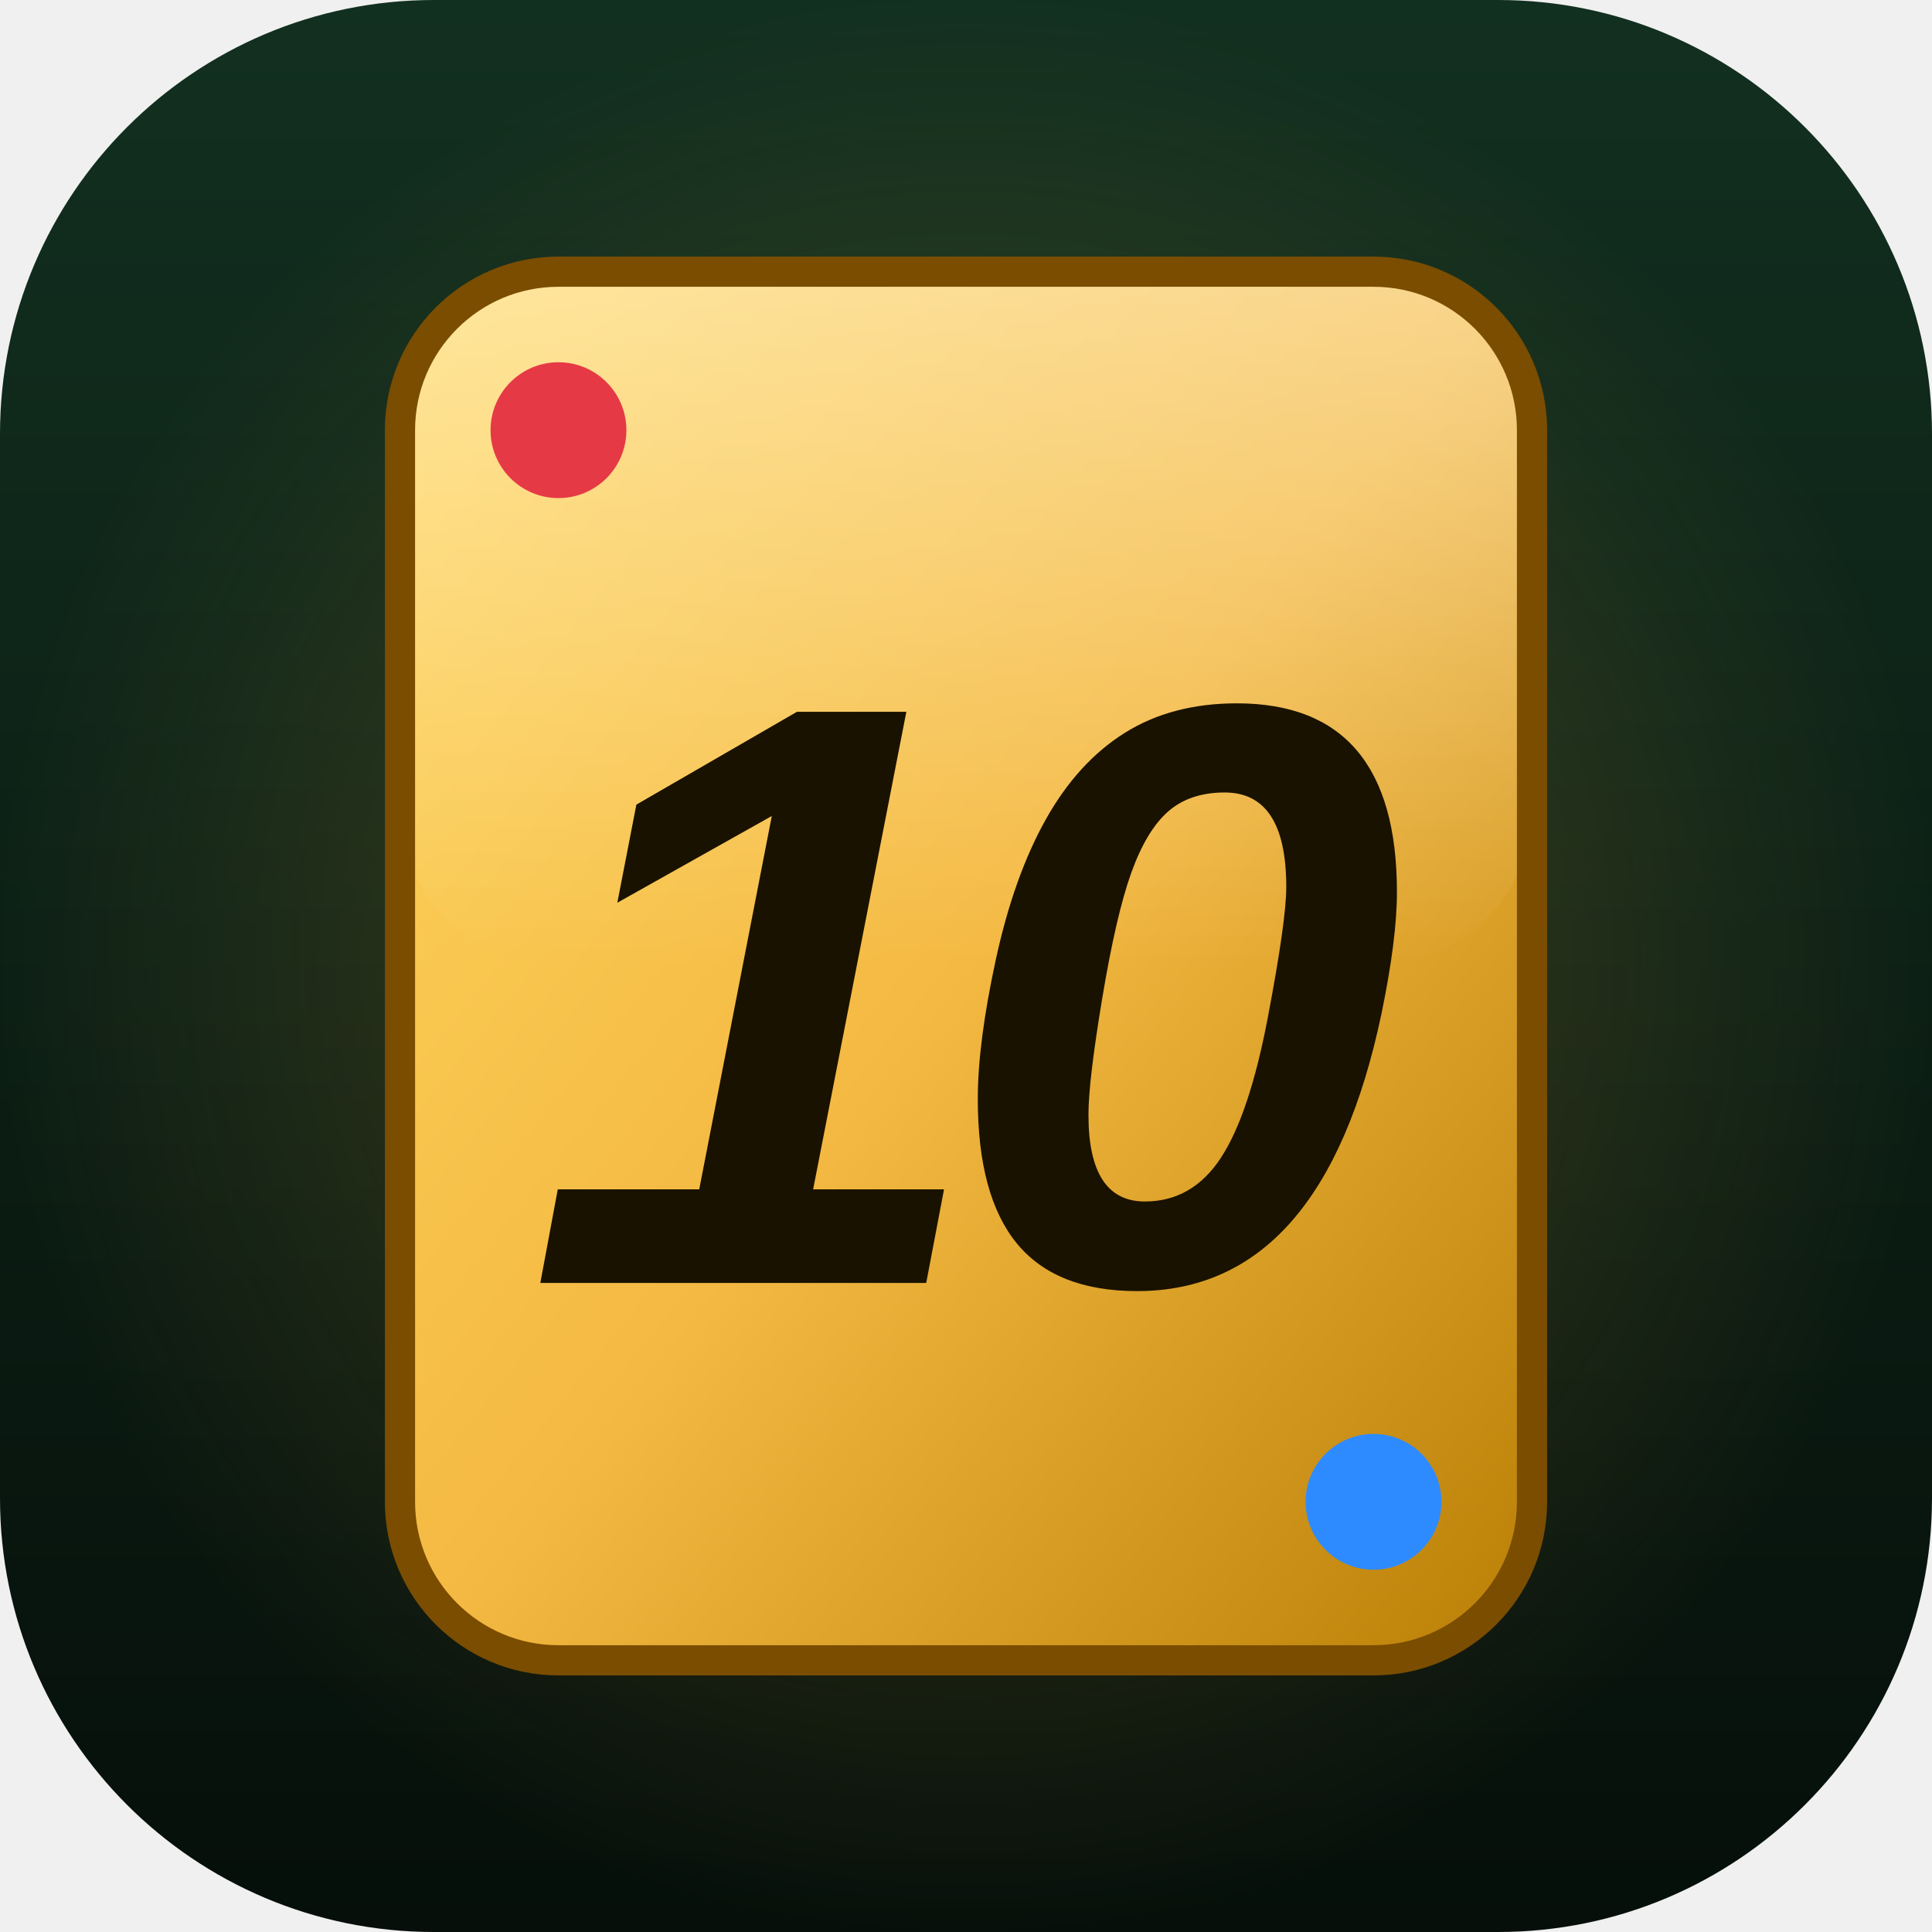
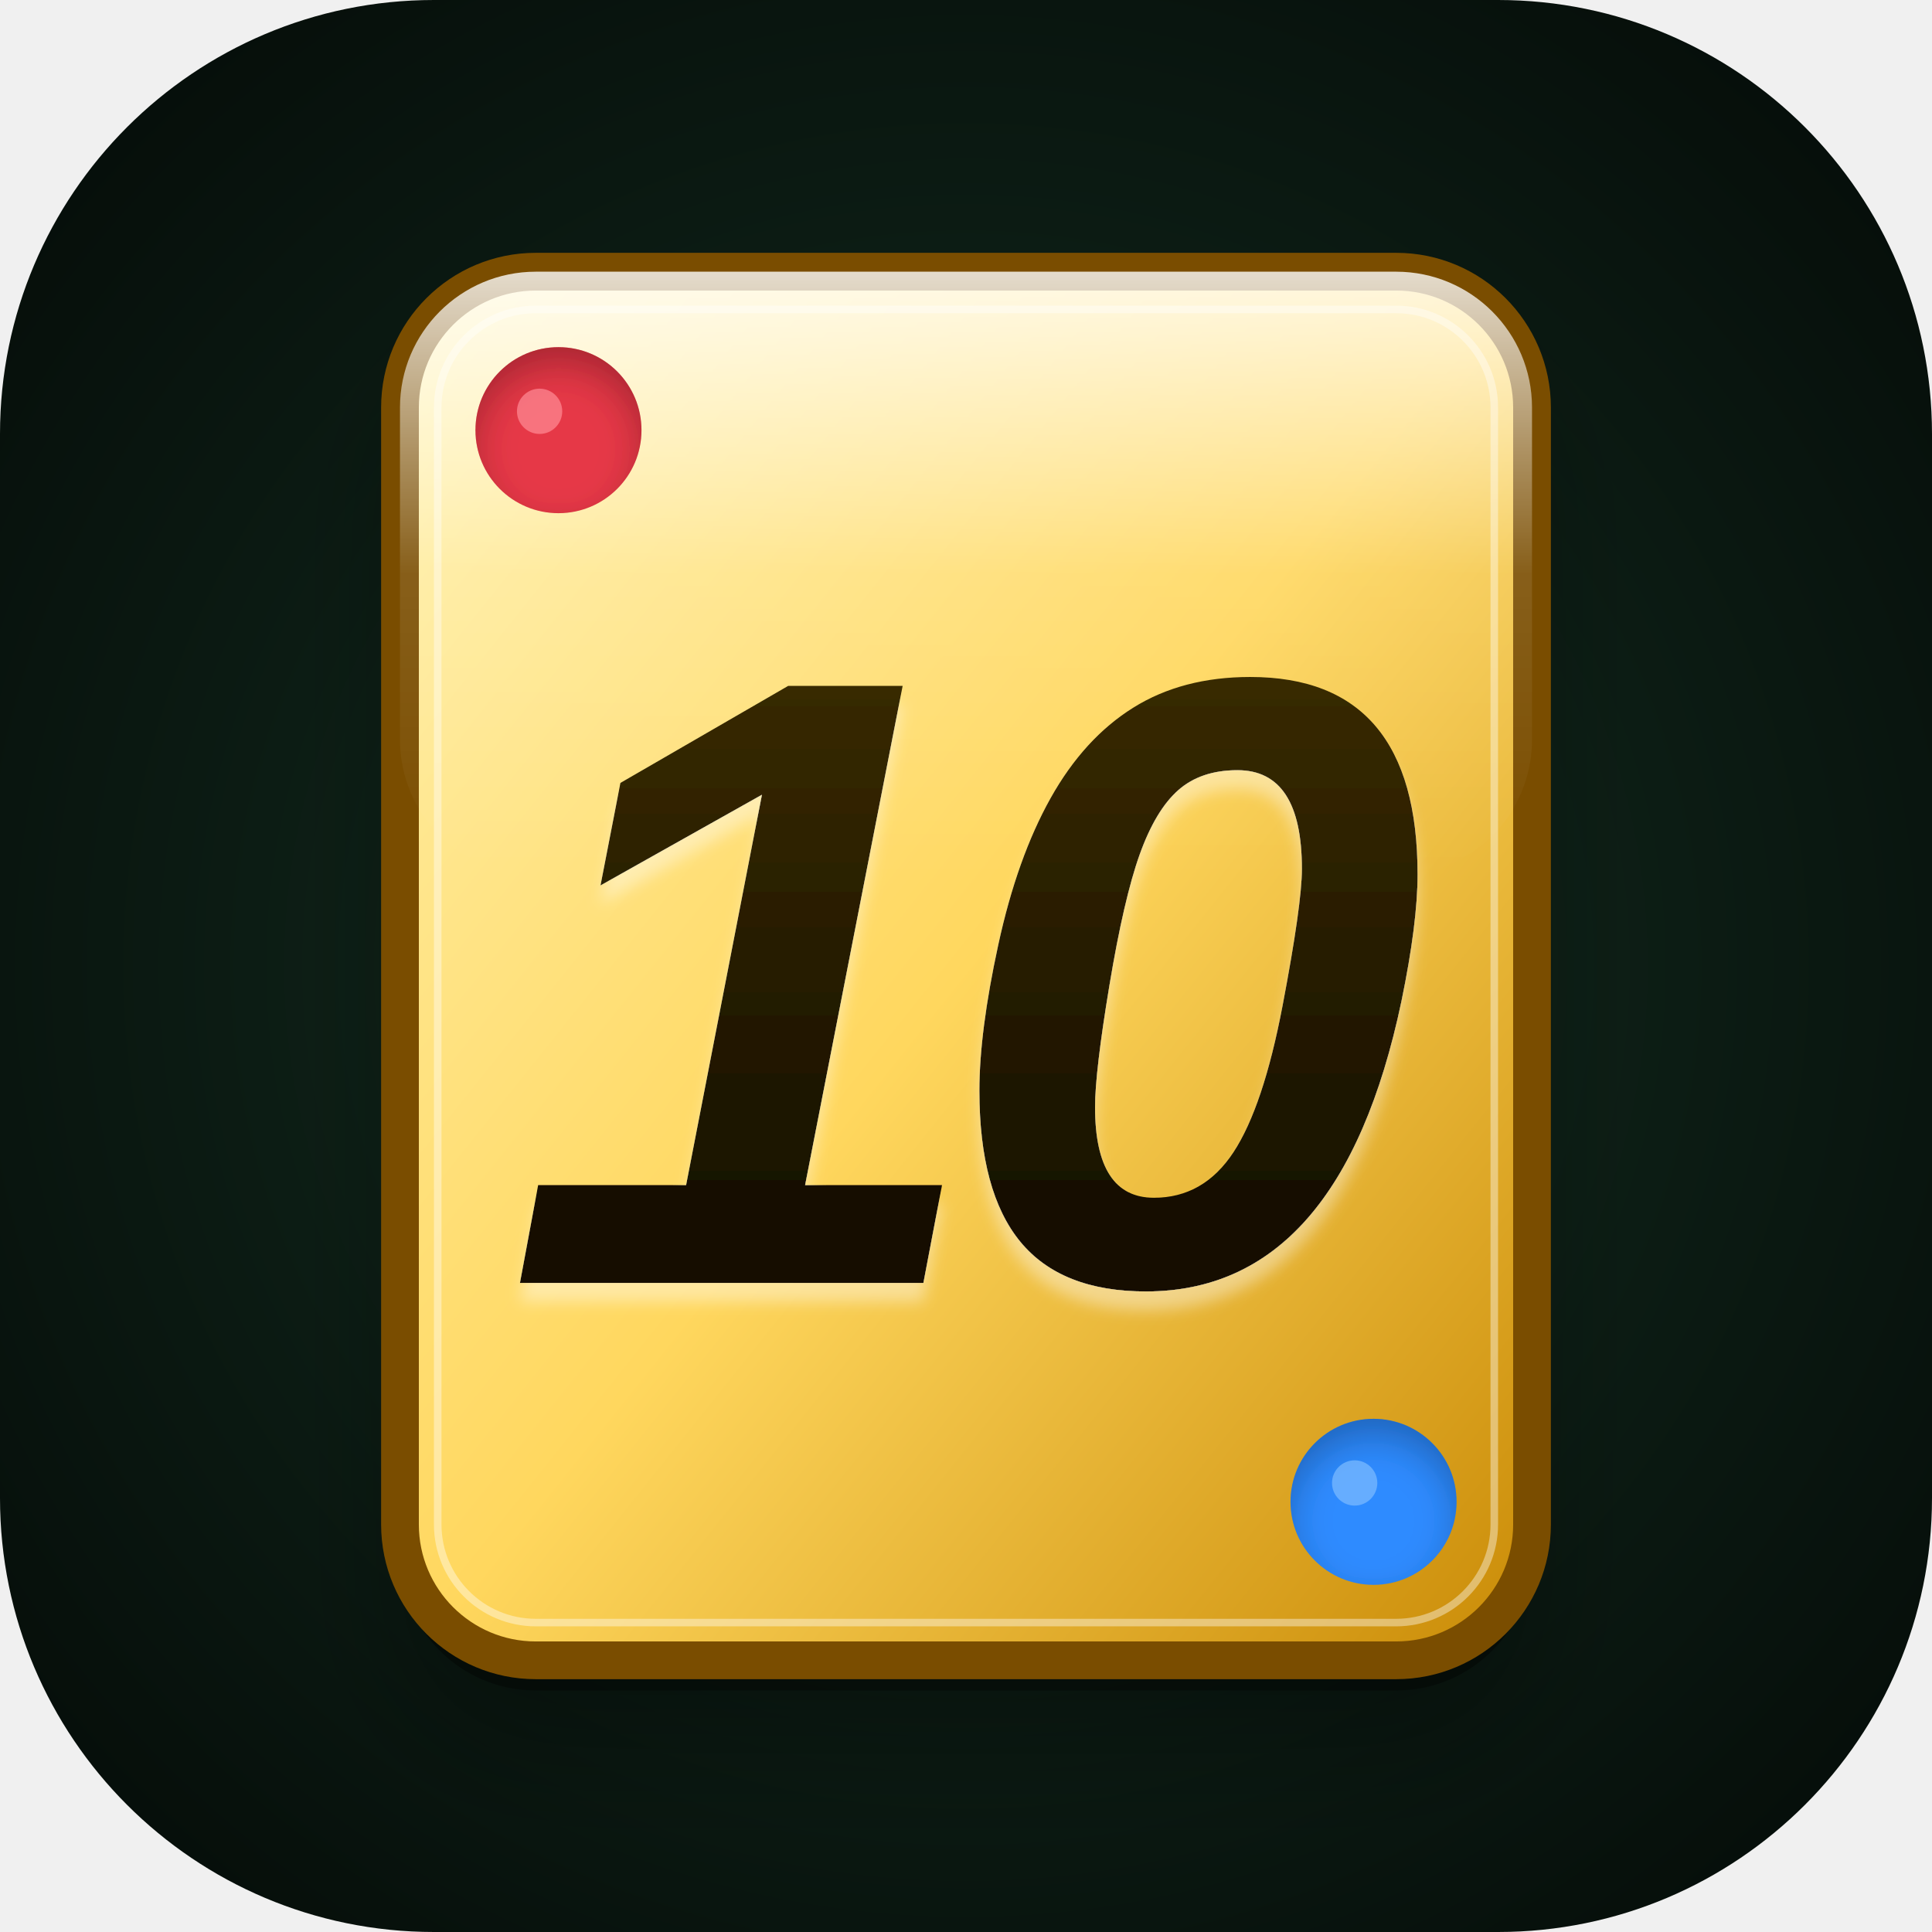
- <svg xmlns="http://www.w3.org/2000/svg" viewBox="0 0 512 512" width="512" height="512">
+ <svg xmlns="http://www.w3.org/2000/svg" viewBox="0 0 512 512">
  <defs>
-     <linearGradient id="bg" x1="0" y1="0" x2="0" y2="1">
-       <stop offset="0" stop-color="#123020" />
-       <stop offset="1" stop-color="#060f0a" />
-     </linearGradient>
+     <radialGradient id="bg" cx="50%" cy="50%" r="70%">
+       <stop offset="0" stop-color="#153022" />
+       <stop offset="1" stop-color="#040a07" />
+     </radialGradient>
    <linearGradient id="card" x1="0" y1="0" x2="1" y2="1">
-       <stop offset="0" stop-color="#ffd75e" />
-       <stop offset="0.5" stop-color="#f4b942" />
-       <stop offset="1" stop-color="#b97e04" />
+       <stop offset="0" stop-color="#fff2b2" />
+       <stop offset="0.5" stop-color="#ffd75e" />
+       <stop offset="1" stop-color="#c98a05" />
    </linearGradient>
    <linearGradient id="shine" x1="0" y1="0" x2="0" y2="1">
-       <stop offset="0" stop-color="#ffffff" stop-opacity="0.4" />
+       <stop offset="0" stop-color="#ffffff" stop-opacity="0.8" />
+       <stop offset="0.5" stop-color="#ffffff" stop-opacity="0.1" />
      <stop offset="1" stop-color="#ffffff" stop-opacity="0" />
    </linearGradient>
-     <radialGradient id="glow" cx="50%" cy="50%" r="50%">
-       <stop offset="0" stop-color="#f4b942" stop-opacity="0.25" />
-       <stop offset="1" stop-color="#f4b942" stop-opacity="0" />
-     </radialGradient>
+     <linearGradient id="num" x1="0" y1="0" x2="0" y2="1">
+       <stop offset="0" stop-color="#382a00" />
+       <stop offset="1" stop-color="#120c00" />
+     </linearGradient>
+     <filter id="shadow" x="-20%" y="-20%" width="140%" height="140%">
+       <feDropShadow dx="0" dy="15" stdDeviation="15" flood-color="#000000" flood-opacity="0.6" />
+     </filter>
+     <filter id="innerShadow">
+       <feOffset dx="0" dy="5" />
+       <feGaussianBlur stdDeviation="5" result="offset-blur" />
+       <feComposite operator="out" in="SourceGraphic" in2="offset-blur" result="inverse" />
+       <feFlood flood-color="black" flood-opacity="0.5" />
+       <feComposite operator="in" in2="inverse" result="shadow" />
+       <feComposite operator="over" in="shadow" in2="SourceGraphic" />
+     </filter>
  </defs>
  <rect width="512" height="512" rx="115" fill="url(#bg)" />
-   <rect width="512" height="512" rx="115" fill="url(#glow)" />
-   <rect x="106" y="72" width="300" height="368" rx="42" fill="url(#card)" />
-   <rect x="106" y="72" width="300" height="184" rx="42" fill="url(#shine)" />
-   <rect x="106" y="72" width="300" height="368" rx="42" fill="none" stroke="#7a4d00" stroke-width="8" />
-   <text x="256" y="340" font-size="220" text-anchor="middle" fill="#1a1200" font-family="Arial, Helvetica, sans-serif" font-weight="900" font-style="italic" letter-spacing="-12">10</text>
-   <circle cx="148" cy="114" r="18" fill="#e63946" />
-   <circle cx="364" cy="398" r="18" fill="#2e8bff" />
+   <rect x="106" y="80" width="300" height="368" rx="36" fill="#000000" opacity="0.5" filter="url(#shadow)" />
+   <rect x="106" y="72" width="300" height="368" rx="36" fill="url(#card)" stroke="#7a4d00" stroke-width="10" />
+   <rect x="116" y="82" width="280" height="348" rx="26" fill="none" stroke="#ffffff" stroke-width="2" opacity="0.4" />
+   <rect x="106" y="72" width="300" height="160" rx="36" fill="url(#shine)" />
+   <text x="256" y="340" font-size="230" text-anchor="middle" fill="url(#num)" font-family="Arial,Helvetica,sans-serif" font-weight="900" font-style="italic" letter-spacing="-12" filter="drop-shadow(0px 5px 2px rgba(255,255,255,0.4))">10</text>
+   <circle cx="148" cy="114" r="22" fill="#e63946" filter="url(#innerShadow)" />
+   <circle cx="143" cy="109" r="6" fill="#ff8b95" opacity="0.7" />
+   <circle cx="364" cy="398" r="22" fill="#2e8bff" filter="url(#innerShadow)" />
+   <circle cx="359" cy="393" r="6" fill="#7dbcff" opacity="0.7" />
</svg>
